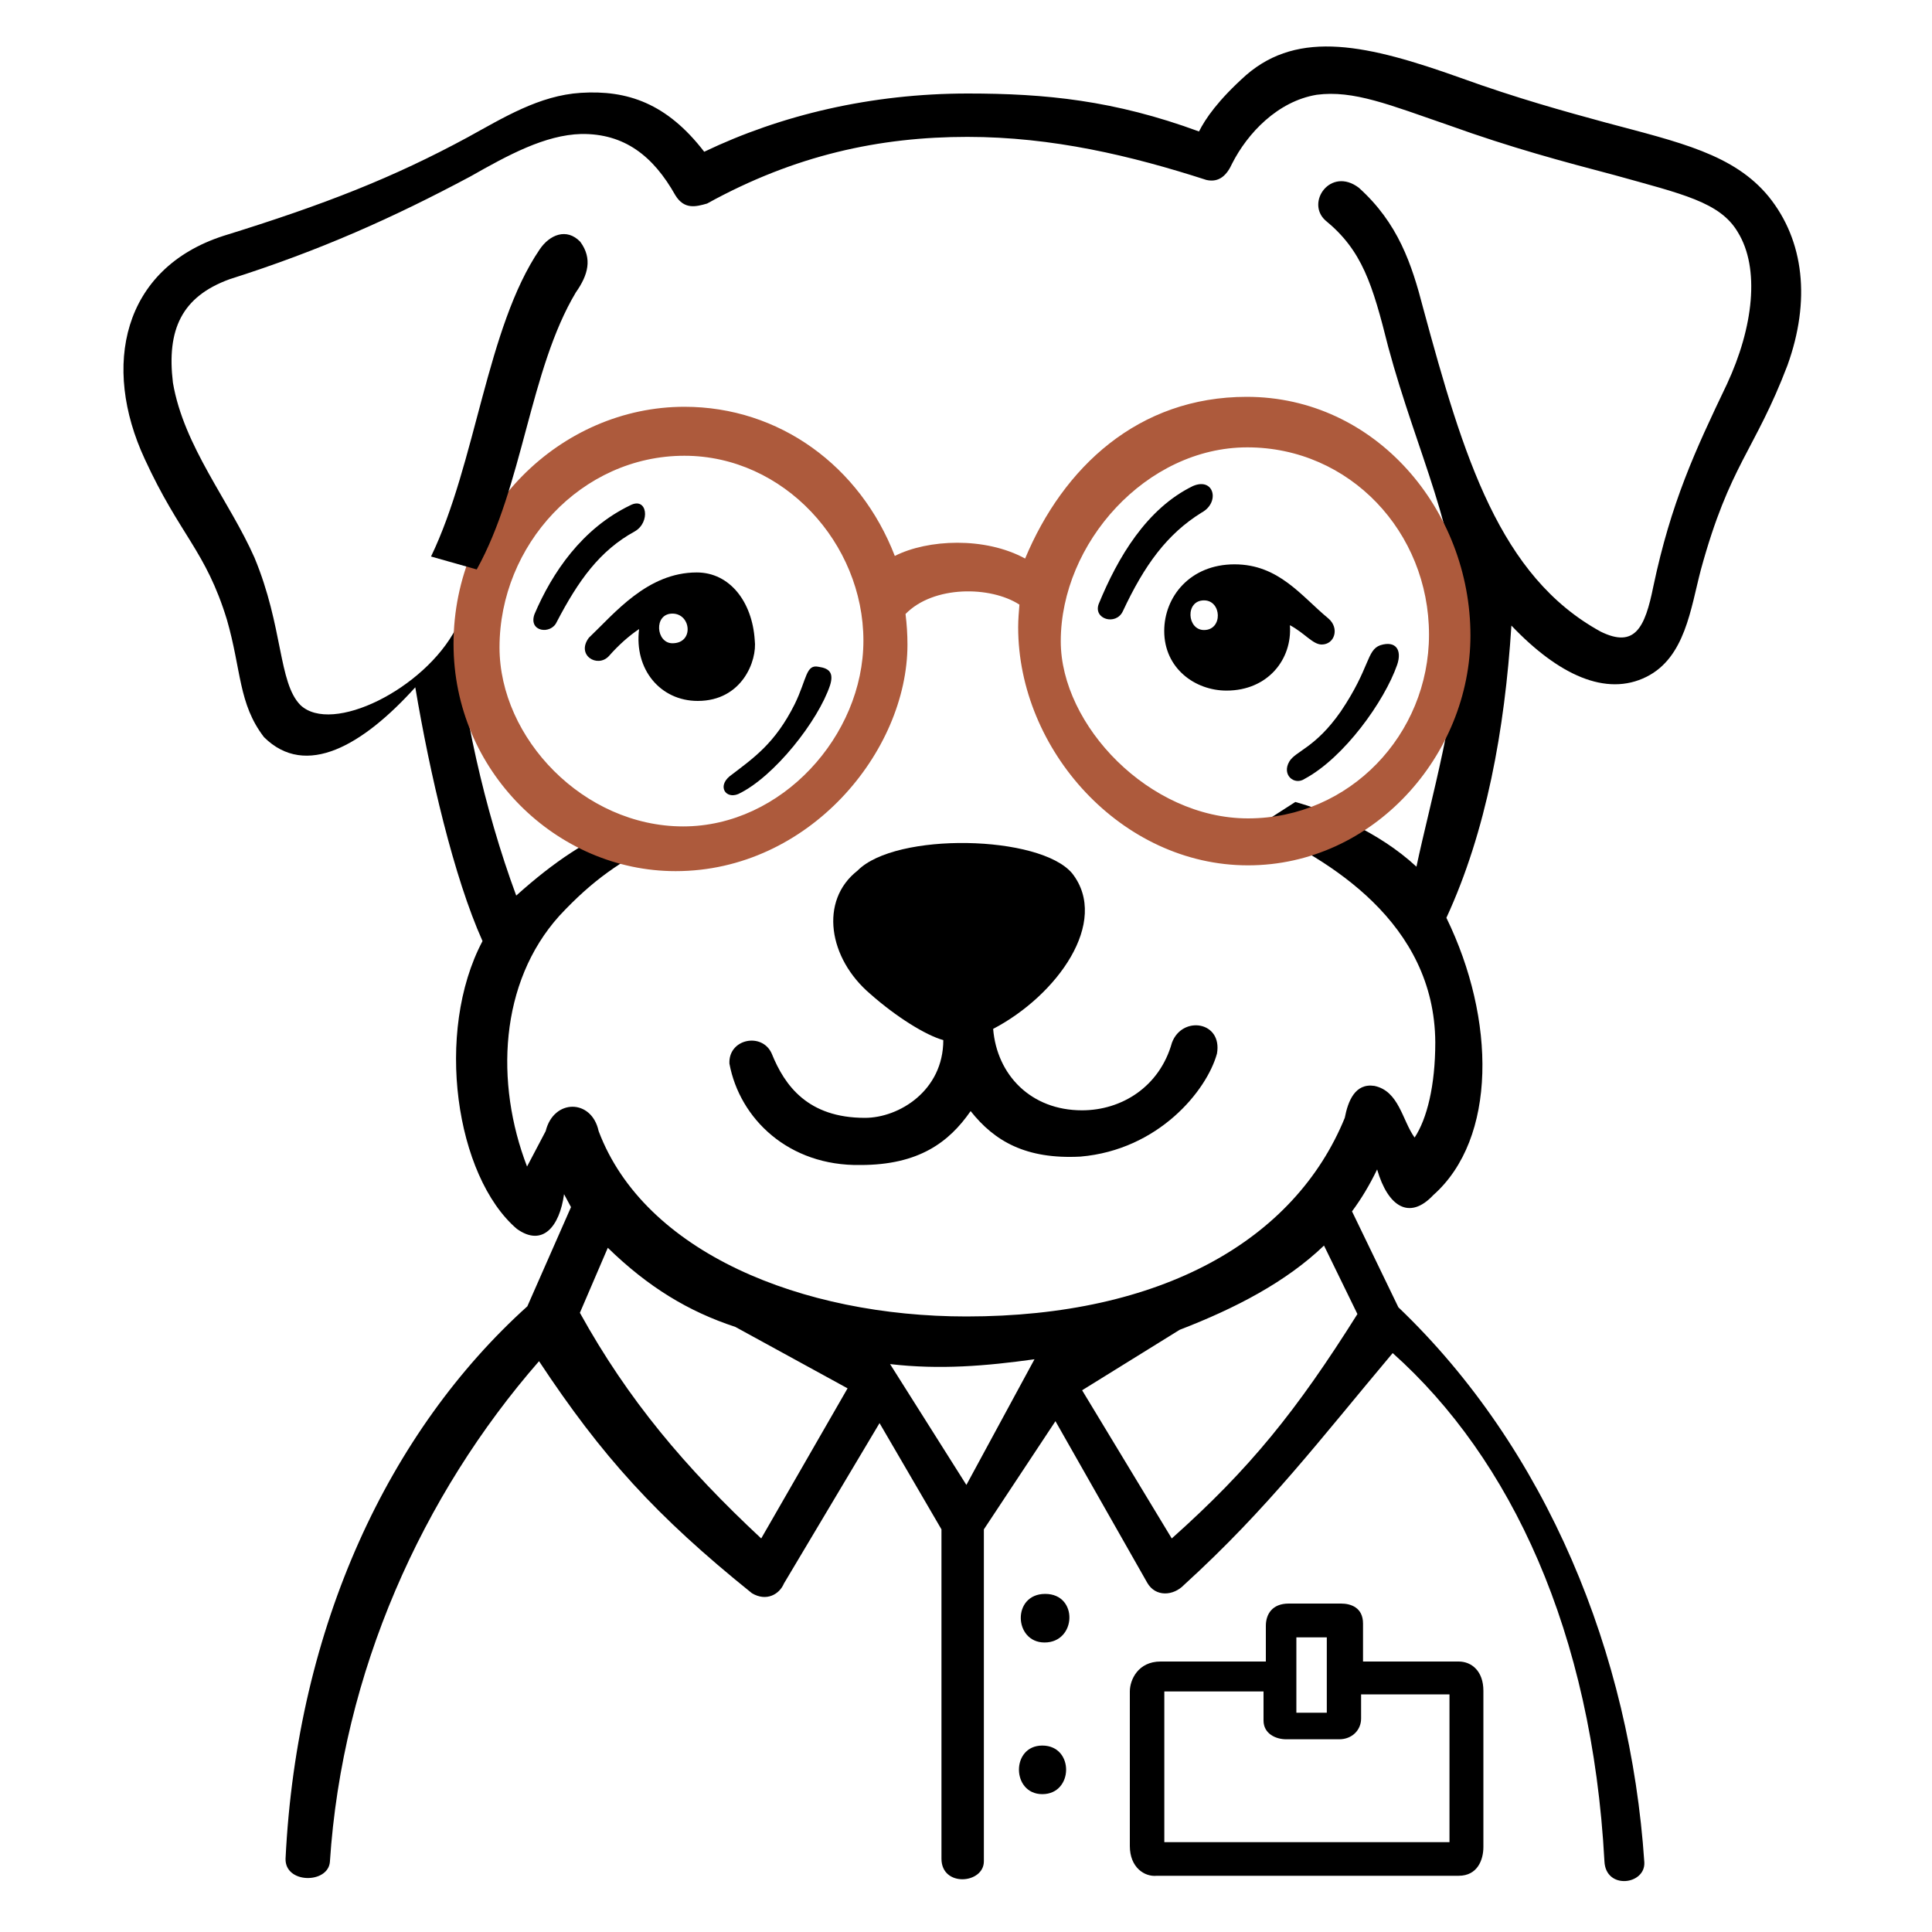
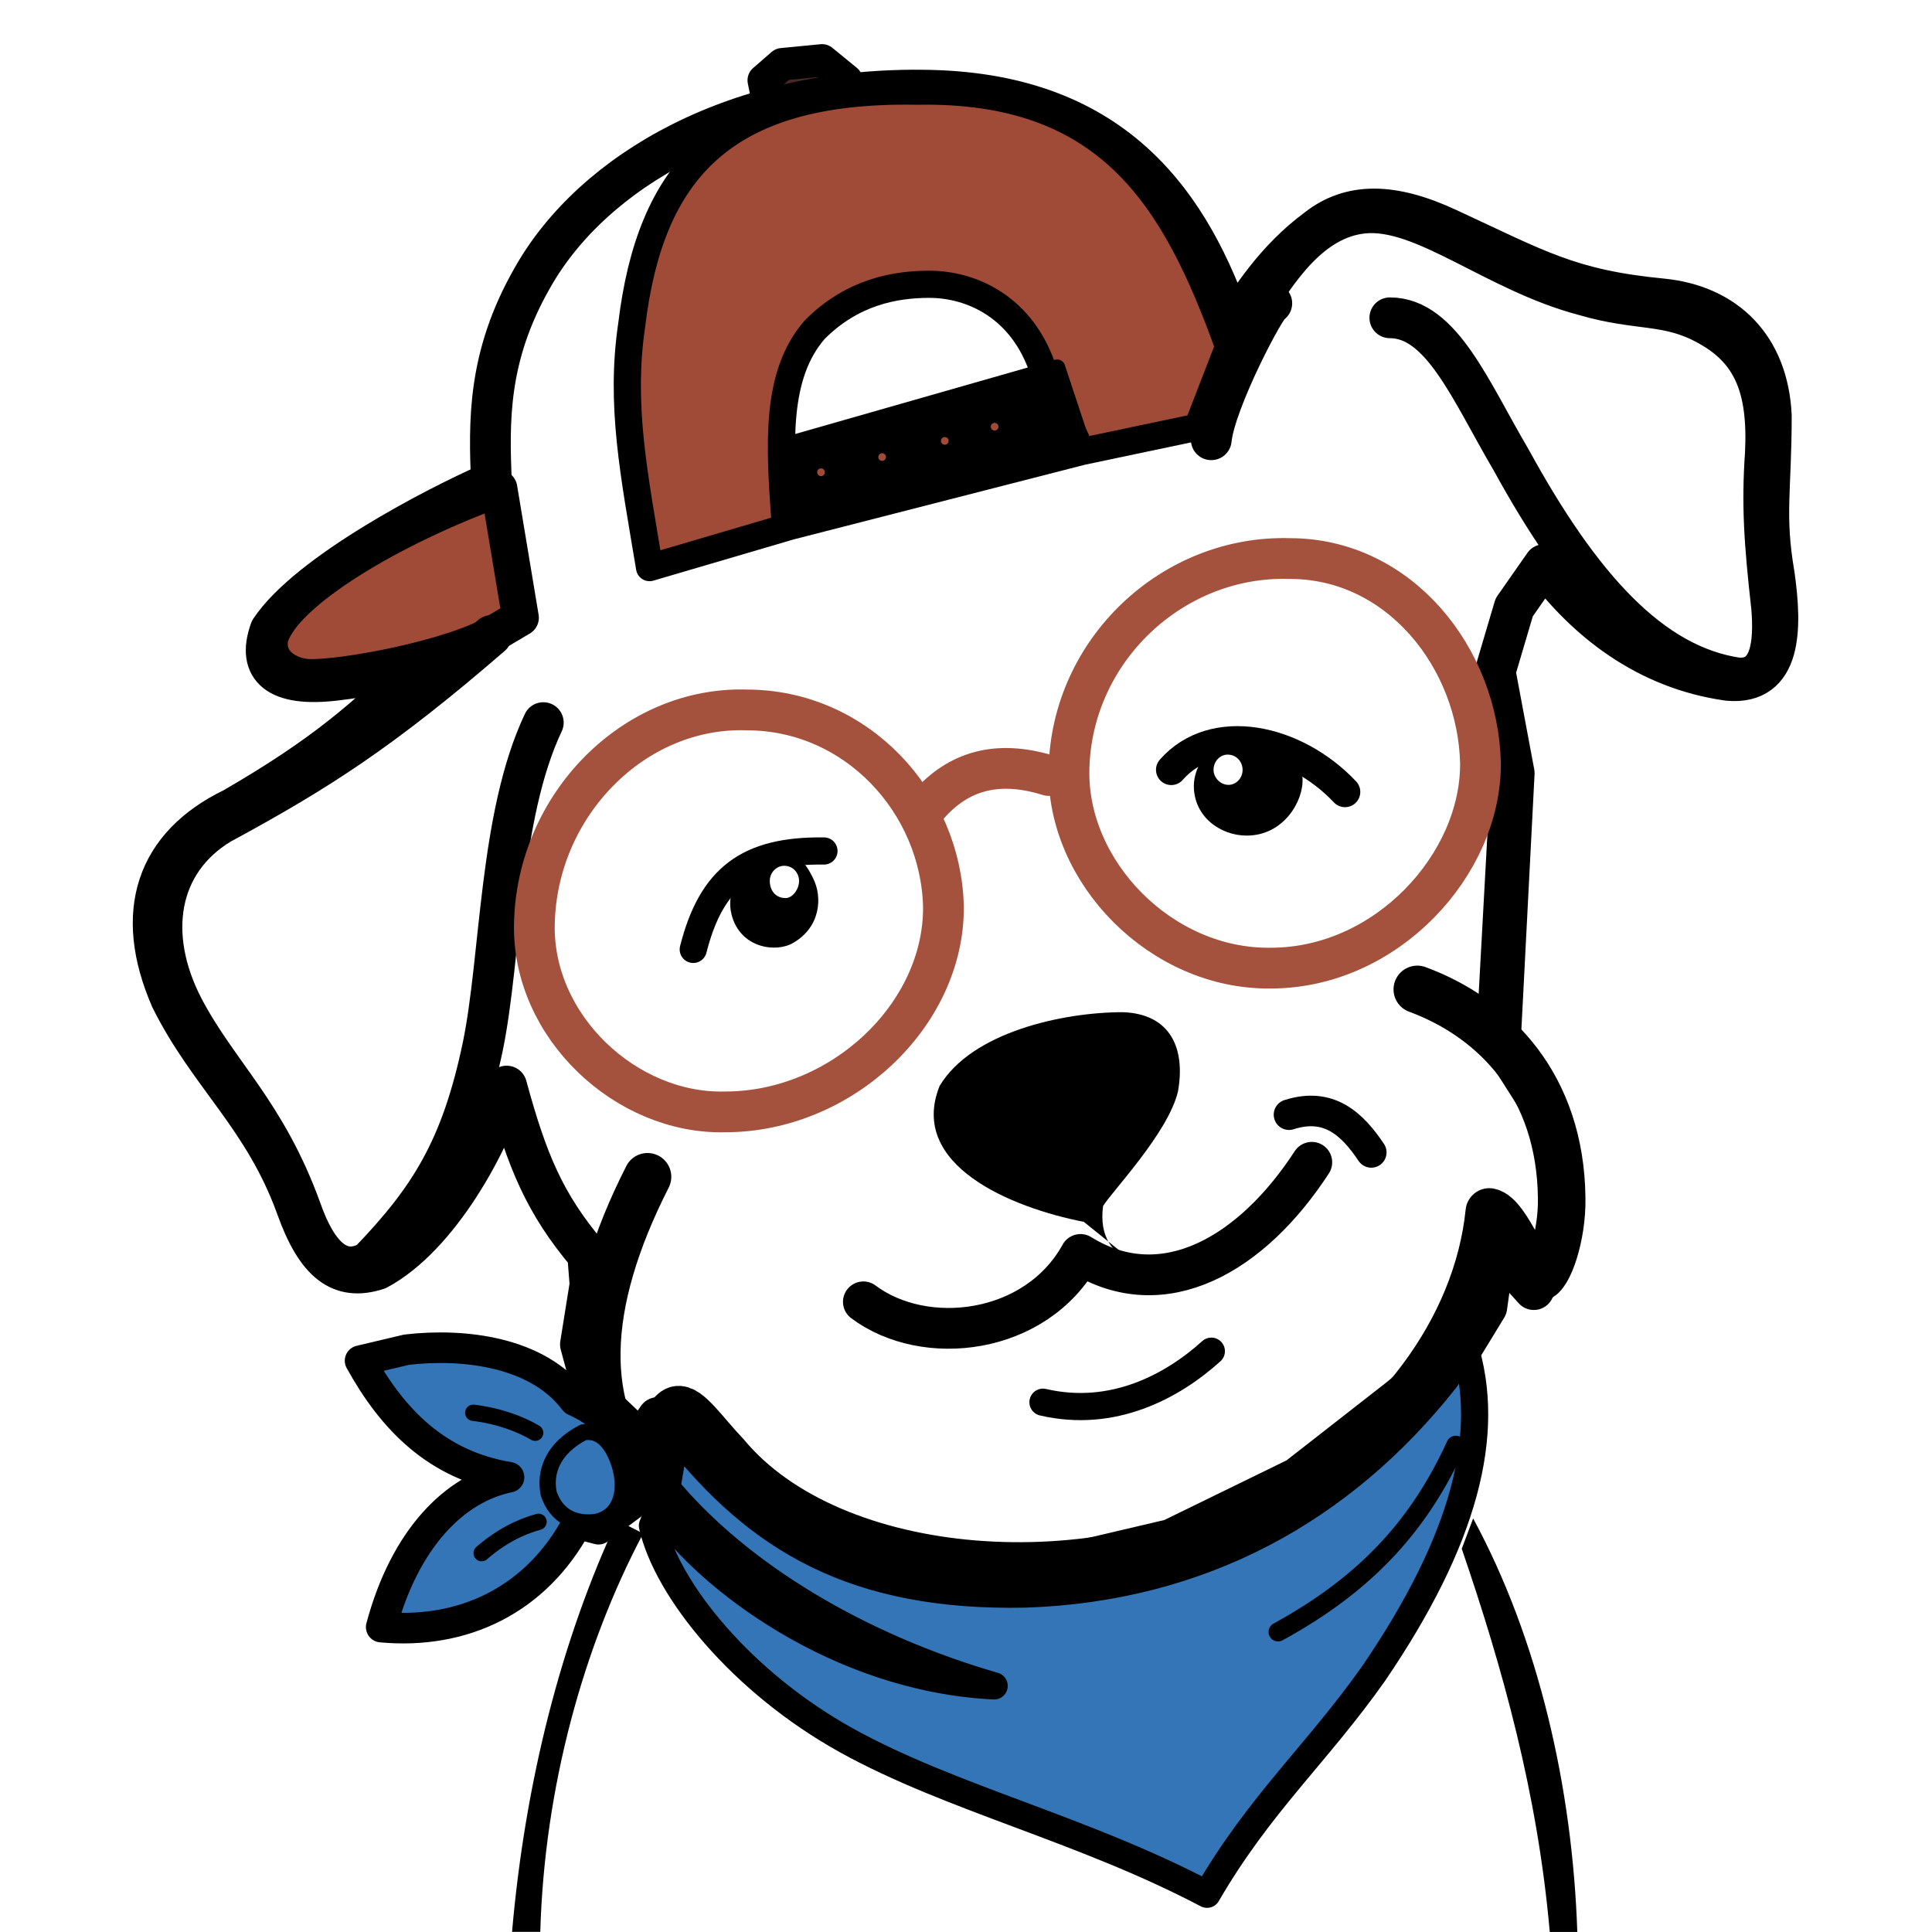
- <svg xmlns="http://www.w3.org/2000/svg" width="200" height="200" viewBox="0 0 200 200">
-   <path d="m183.1 20.36c-3.61-4.4-9.23-5.63-16.87-7.67-4.18-1.14-9.18-2.51-15.09-4.65-9.51-3.39-16.65-5.02-22.14-0.27-2.92 2.61-4.23 4.54-4.88 5.84-8.78-3.23-15.92-3.93-23.92-3.93-10.03 0-19.37 2.23-27.3 6.03-3.87-5.03-7.97-6.4-12.77-6.1-4.33 0.27-8.06 2.6-11.71 4.6-7.7 4.17-14.77 6.95-25.3 10.21-10.47 3.39-12.6 13.49-8.14 23.09 3.65 7.94 6.31 9.47 8.51 16.64 1.51 5.24 1.18 8.7 3.84 12.16 4.33 4.3 10.24 0.84 15.66-5.16 1.51 8.96 3.97 19.6 6.96 26.27-4.99 9.43-2.79 24.35 3.55 29.79 2.66 1.91 4.43-0.23 4.89-3.59l0.72 1.34-4.52 10.27c-14.27 12.86-23.85 33.06-25.03 57.18-0.07 2.61 4.39 2.61 4.59 0.34 1.28-19.64 9.56-37.99 21.65-51.84 6.48 9.8 12.07 16 22.04 24.02 1.51 0.9 2.85 0.1 3.31-1l9.9-16.61 6.41 11v34.09c0 2.98 4.39 2.61 4.39 0.27v-34.36l7.41-11.2 9.51 16.74c0.85 1.47 2.69 1.37 3.81 0.2 8.71-7.94 14.06-15.04 21.59-23.99 12.22 10.91 20.64 28.85 21.92 52.61 0.13 2.98 4.26 2.44 4.13 0.1-1.45-21.57-10.1-42.77-25.46-57.45l-4.8-9.93c0.99-1.34 1.81-2.71 2.6-4.34 1.12 3.87 3.35 5.28 5.81 2.66 6.61-5.86 6.48-18.21 1.36-28.71 4.13-8.95 6.04-19.45 6.73-30.25 4.86 5.1 9.79 7.4 13.99 5.3 4-2.01 4.56-7.04 5.62-11.07 2.99-10.94 5.58-12.28 8.97-21.18 2.4-6.67 1.74-12.89-1.94-17.45zm-152 52.63c-2.3-2.33-1.77-8.09-4.76-15.27-2.59-5.86-7.32-11.51-8.44-18.11-0.66-5.5 0.92-8.9 5.85-10.7 9.38-2.98 16.94-6.37 24.94-10.64 3.93-2.23 7.73-4.3 11.48-4.4 4.46-0.06 7.45 2.27 9.74 6.34 0.92 1.5 2.11 1.2 3.29 0.86 9.11-5.03 17.89-6.9 26.94-6.9 8.78 0 16.95 1.94 24.75 4.46 1.34 0.3 2.13-0.53 2.66-1.7 1.58-3.12 4.7-6.45 8.76-7.12 3.8-0.5 7.53 1.04 13.71 3.17 6.48 2.33 11.74 3.73 17.16 5.16 6.94 1.94 10.87 2.77 12.71 5.88 2.33 3.76 1.61 9.89-1.12 15.75-3.32 6.94-5.78 12.24-7.62 20.95-0.86 4.27-1.91 6.4-5.44 4.67-10.46-5.73-14.19-18.01-18.39-33.51-1.18-4.56-2.59-8.79-6.66-12.45-2.92-2.2-5.52 1.53-3.45 3.39 3.8 3.11 4.86 6.57 6.5 13.1 2.99 11.09 7.32 19.2 7.32 29 0 7.94-2.99 18.1-4.4 24.8-3.93-3.66-9.29-5.8-12.54-6.7l-4 2.57c7.52 3.39 18.42 9.92 18.49 22.31 0 4.49-0.86 7.92-2.14 9.86-1.28-1.77-1.61-4.82-4.17-5.35-2.01-0.3-2.73 1.6-3.06 3.31-5.19 12.69-18.99 20.56-39.17 20.56-17.03 0-33.34-6.63-38.07-19.19-0.72-3.36-4.66-3.36-5.48 0l-1.93 3.67c-3.33-8.65-2.87-19.05 3.34-25.95 3.49-3.76 6.35-5.63 10.22-7.63l-3.5-1.77c-3.79 1.5-7.18 3.71-11.18 7.3-3.32-8.96-5.65-19.59-6.24-27.65-3.26 6.26-12.84 11.02-16.1 7.93zm47.7 86.27c-7.87-7.34-13.78-14.34-18.77-23.36l2.89-6.73c4.17 4.06 8.33 6.59 13.2 8.19l11.62 6.36-8.94 15.54zm21.24-5.54-7.9-12.51c5.16 0.6 9.92 0.2 14.95-0.5l-7.05 13.01zm21.26 5.54-9.28-15.34 10.1-6.26c5.78-2.23 11.01-4.95 14.94-8.72l3.46 7.09c-6.31 10.03-11.11 15.99-19.22 23.23z" fill="#000" />
-   <path d="m108.2 165c-3.46 0-3.26 5.03-0.07 5.03 3.32 0 3.52-5.03 0.07-5.03z" fill="#000" />
-   <path d="m107.9 180.7c-3.26 0-3.19 5.03 0 5.03 3.25 0 3.32-5.03 0-5.03z" fill="#000" />
-   <path d="m151 172h-9.9v-3.93c0-1.67-1.28-2.07-2.27-2.07h-5.42c-1.71 0-2.37 1.1-2.37 2.31v3.69h-10.9c-2.33 0-3.18 1.9-3.18 3.1v16c0 2.21 1.51 3.21 2.79 3.08h31.25c1.97 0 2.56-1.68 2.56-2.98v-16.17c0-2.03-1.21-3.03-2.56-3.03zm-16.8-2.5h3.15v7.8h-3.15v-7.8zm15.83 21.2h-29.5v-15.6h10.27v3.01c0 1.37 1.28 1.94 2.34 1.94h5.49c1.35 0 2.27-0.97 2.27-2.14v-2.51h9.15v15.3h-0.02z" fill="#000" />
-   <path d="m111 90.42c-3.32-4-18.29-4.3-22.22-0.3-4 3.12-3.01 9.11 1.32 12.78 2.63 2.33 5.72 4.27 7.55 4.77 0 5.24-4.59 8.05-8.11 8.05-5.91 0-8.31-3.33-9.65-6.65-0.99-2.24-4.51-1.54-4.38 1.04 1.06 5.69 6.12 10.62 13.57 10.49 6.05 0 9.17-2.37 11.4-5.58 2.46 3.11 5.72 5.01 11.38 4.71 8.07-0.7 13.06-6.82 14.12-10.66 0.59-3.36-3.61-3.96-4.66-1.13-1.28 4.57-5.21 7-9.31 7-5.29 0-8.81-3.66-9.2-8.43 6.61-3.46 12.1-11.07 8.19-16.09z" fill="#000" />
-   <path d="m70.85 42.11c-12.8 0-23.9 10.84-23.9 24.55 0 13.15 10.67 23.52 22.99 23.52 13.8 0 24-12.39 24-23.46 0-1.06-0.07-2.1-0.2-3.16 2.89-2.97 8.8-2.91 11.79-0.97-0.06 0.77-0.13 1.54-0.13 2.34 0 12.69 10.67 24.65 23.79 24.65 12.96 0 23.03-11.4 23.03-23.79 0-12.98-9.8-24.71-23.16-24.71-11.24 0-19 7.3-22.94 16.74-4.16-2.27-10.07-2-13.49-0.27-3.59-9.3-11.95-15.44-21.78-15.44zm58.27 4.2c10.6 0 18.81 8.77 18.81 19.38 0 10.33-8.21 19.03-18.74 19.03-10.23 0-19.38-9.66-19.38-18.33 0-10.17 8.85-20.08 19.31-20.08zm-58.27 0.87c10.29 0 18.53 9.07 18.53 19.14 0 9.8-8.43 19.23-18.66 19.23-10.3 0-19.01-9.13-19.01-18.53 0-10.6 8.48-19.84 19.14-19.84z" fill="#AD5A3C" />
-   <path d="m55.86 25.83c-5.49 8.08-6.57 22.08-11.24 31.78l4.73 1.34c4.8-8.64 5.46-20.64 10.26-28.68 1.27-1.8 1.74-3.5 0.46-5.24-1.41-1.47-3.18-0.74-4.21 0.8z" fill="#000" />
-   <path d="m65.24 52.31c-4.99 2.4-8.08 6.97-9.91 11.27-0.66 1.84 1.71 2.14 2.3 0.81 2.23-4.27 4.43-7.38 8.08-9.38 1.64-0.93 1.31-3.63-0.47-2.7z" fill="#000" />
-   <path d="m123.5 50.31c-4.8 2.33-7.79 7.4-9.76 12.21-0.59 1.57 1.77 2.27 2.49 0.77 2.23-4.77 4.56-8 8.18-10.24 1.9-1.04 1.28-3.67-0.91-2.74z" fill="#000" />
-   <path d="m142.9 66.79c-1.45 0.5-1.05 2.34-4.11 6.87-2.63 3.77-4.66 4.07-5.32 5.17-0.82 1.4 0.53 2.5 1.58 1.8 4.1-2.2 8.26-8.03 9.58-11.8 0.53-1.54-0.13-2.54-1.73-2.04z" fill="#000" />
-   <path d="m84.76 69.03c-1.35-0.3-1.21 1.23-2.49 3.86-2.04 4.07-4.21 5.54-6.74 7.47-1.28 1.07-0.39 2.37 0.89 1.84 3.73-1.77 8.29-7.6 9.51-11.27 0.39-1.27-0.07-1.74-1.17-1.9z" fill="#000" />
-   <path d="m72.13 59.26c-5.12 0-8.51 4.23-11.17 6.76-1.35 1.8 0.89 3.17 2.07 1.9 0.99-1.13 2.08-2.1 3.13-2.8-0.53 4.17 2.2 7.44 6.07 7.44 4.59 0 6.17-4.17 5.9-6.3-0.26-3.97-2.59-7-6-7zm-2.52 7.33c-1.71 0-1.97-3.07 0-3.07 1.93 0 2.26 3.07 0 3.07z" fill="#000" />
-   <path d="m127.8 58.42c-4.62 0-7.28 3.37-7.28 6.9 0 3.87 3.19 6.17 6.45 6.17 4.26 0 6.82-3.23 6.56-6.77 1.51 0.8 2.37 2 3.29 2 1.35 0 1.87-1.7 0.69-2.7-2.79-2.3-5.12-5.6-9.71-5.6zm-3.16 6.8c-1.77 0-1.97-3.07 0-3.07 1.84 0 1.97 3.07 0 3.07z" fill="#000" />
+ <svg xmlns="http://www.w3.org/2000/svg" width="256" height="256" fill="none" viewBox="0 0 256 256">
+   <path d="m101.2 10.64 2.45-2.13 5.28-0.51 3.23 2.64-0.35 2.21-9.91 1.27-0.7-3.48z" fill="#4A2826" stroke="#000" stroke-linecap="round" stroke-linejoin="round" stroke-width="4.3" />
+   <path d="m163.3 43.29c-5.47-15.85-15.19-30.77-40.09-31.33-25.54-0.58-44.72 10.78-52.64 24.81-6.06 10.56-5.76 19.22-5.46 27.15-7.33 3.2-24.28 12.01-29.3 19.56-1.86 5.18 1.1 7.51 8.47 6.68 4.83-0.54 9.68-1.69 11.9-2.37-7.69 7.37-12.92 12.15-25.27 19.3-10.22 4.94-13.25 13.82-8.27 25.25 5.1 10.24 12.33 15.69 16.64 27.63 2.64 7.39 5.84 9.85 10.75 8.24 8.18-4.39 14.95-16.94 17.1-24.3 2.69 9.86 4.99 15.52 10.74 22.33l0.31 3.97-1.27 7.93 1.92 7.1 6.11 5.8 2.21-3.21 6.16 7.98 11.38 7.1 14.34 4.32 18.95 0.78 17.21-4.04 16.72-8.16 13.54-10.57 8.54-7.1 3.02-4.95 1.11-7.98 5.12 5.67 2.84-5.67 1.11-7.98-2.59-10.21-5.79-9.1 1.83-35.48-2.52-13.45 2.52-8.51 3.96-5.67c5.51 7.37 13.52 13.84 24.41 15.35 7.1 0.64 7.1-6.92 6.09-14.02-1.36-7.93-0.39-11.2-0.39-21.06-0.43-9.1-5.98-14.61-14.4-15.47-12.41-1.19-16.7-3.9-28.42-9.31-7.47-3.49-12.98-3.46-17.38 0-5.55 4.1-8.69 9.21-11.21 12.99z" fill="#FEFFFE" stroke="#000" stroke-linecap="round" stroke-linejoin="round" stroke-width="5.4" />
+   <path d="m162.8 45.93c-7.06-19.63-15.82-34.32-41.27-33.85-26.02-0.47-35.39 10.89-37.82 30.94-1.58 10.67 0.3 19.79 2.36 32.19l18.58-5.46 38.72-9.93 15.3-3.22 4.13-10.67z" fill="#A04A38" stroke="#000" stroke-linecap="round" stroke-linejoin="round" stroke-width="3.6" />
+   <path d="m104 68.91c-0.72-10.13-1.26-19.2 3.93-25.2 4.98-5.03 10.68-6.04 15.21-6.04 5.63 0 12.35 3.04 15.09 11.4l4.37 9.2-38.6 10.64z" fill="#FEFFFE" stroke="#000" stroke-linecap="round" stroke-linejoin="round" stroke-width="3.6" />
+   <path d="m104 59.02 36.07-10.31 3.28 9.9-39.01 10.3-0.34-9.89z" fill="#000" stroke="#000" stroke-linecap="round" stroke-linejoin="round" stroke-width="2.16" />
+   <path d="m109.3 62.58c0 0.28-0.23 0.51-0.51 0.51s-0.51-0.23-0.51-0.51c0-0.29 0.23-0.52 0.51-0.52s0.51 0.23 0.51 0.52z" fill="#A04A38" stroke="#000" stroke-linecap="round" stroke-linejoin="round" stroke-width="3.6" />
+   <path d="m117.4 60.56c0 0.28-0.23 0.51-0.51 0.51s-0.51-0.23-0.51-0.51 0.23-0.51 0.51-0.51 0.51 0.23 0.51 0.51z" fill="#A04A38" stroke="#000" stroke-linecap="round" stroke-linejoin="round" stroke-width="3.6" />
+   <path d="m125.7 58.42c0 0.28-0.23 0.51-0.51 0.51s-0.51-0.23-0.51-0.51 0.23-0.51 0.51-0.51 0.51 0.23 0.51 0.51z" fill="#A04A38" stroke="#000" stroke-linecap="round" stroke-linejoin="round" stroke-width="3.6" />
+   <path d="m132.3 56.54c0 0.28-0.23 0.51-0.51 0.51s-0.51-0.23-0.51-0.51 0.23-0.51 0.51-0.51 0.51 0.23 0.51 0.51z" fill="#A04A38" stroke="#000" stroke-linecap="round" stroke-linejoin="round" stroke-width="3.6" />
+   <path d="m66.12 64.72 2.85 17.13-4.15 2.46c-7.01 3.49-21.6 5.92-24.66 5.38s-4.98-2.62-4.34-5.38c1.92-5.97 15.99-14.4 30.3-19.59z" fill="#A04A38" stroke="#000" stroke-linecap="round" stroke-linejoin="round" stroke-width="4.86" />
+   <path d="m165.8 41.31c3.37-5.32 7.75-12.35 14.85-13.07 7.98-0.8 17.36 7.75 29.26 10.89 7.29 2.14 11.03 0.96 16.42 3.97 5.97 3.27 8.02 8.31 7.59 16.97-0.47 6.76-0.14 11.79 0.83 20.41 0.38 4.61 0 9.68-4.54 9.35-11.44-1.69-20.79-12.12-29.98-28.9-5.38-9.13-9.21-18.82-16.07-18.82" fill="#FEFFFE" />
+   <path d="m165.8 41.31c3.37-5.32 7.75-12.35 14.85-13.07 7.98-0.8 17.36 7.75 29.26 10.89 7.29 2.14 11.03 0.96 16.42 3.97 5.97 3.27 8.02 8.31 7.59 16.97-0.47 6.76-0.14 11.79 0.83 20.41 0.38 4.61 0 9.68-4.54 9.35-11.44-1.69-20.79-12.12-29.98-28.9-5.38-9.13-9.21-18.82-16.07-18.82" stroke="#000" stroke-linecap="round" stroke-linejoin="round" stroke-width="5.4" />
+   <path d="m160.5 58.27c0.52-5.19 7.44-18.28 8.02-18.08" stroke="#000" stroke-linecap="round" stroke-linejoin="round" stroke-width="5.4" />
+   <path d="m71.99 95.75c-5.87 12.43-5.57 30.96-8 42.83-2.84 13.63-7.07 20.27-15.09 28.6-3.89 2.11-6.86-0.79-8.98-6.82-4.69-12.99-11.01-18.05-15.61-26.8-5.02-9.65-3.43-19.35 4.9-24.38 12.91-6.99 21.3-12.35 35.9-24.97" stroke="#000" stroke-linecap="round" stroke-linejoin="round" stroke-width="5.4" />
+   <path d="m198.4 136 1.84-33.61-1.84-11.33" stroke="#000" stroke-linecap="round" stroke-linejoin="round" stroke-width="5.4" />
+   <path d="m187.8 131.1c10.34 3.82 18.96 12.8 19.13 27.61 0.1 5.19-1.82 10.46-3.09 10.6-1.26 0.14-4.11-8.25-6.5-8.72-1.58 15.59-12.76 30.36-28.41 38.38-23.5 13.44-58.7 10.71-72.75-6.17-2.85-3-5.05-6.33-6.46-5.99-1.78 0.47-3.1 7.01-4.48 9.94-8.48-9.94-8.14-23.7 0.56-40.82" stroke="#000" stroke-linecap="round" stroke-linejoin="round" stroke-width="6.3" />
+   <path d="m170.8 147.7c5.27-1.69 8.37 1.22 10.9 5" stroke="#000" stroke-linecap="round" stroke-linejoin="round" stroke-width="4.05" />
+   <path d="m114.4 172.5c8.13 6.1 22.86 4.41 28.77-6.28 10.98 6.82 22.72 0 30.65-12.21" stroke="#000" stroke-linecap="round" stroke-linejoin="round" stroke-width="5.4" />
+   <path d="m124.5 143.9c4.27-7.15 16.35-9.78 24.3-9.78 6.32 0.23 8.3 4.83 7.29 10.49-1.27 5.5-8.92 13.45-9.93 15.21-0.54 4.09 1.31 6.41 4.05 7.39l-6.6-5.31c-9.56-1.86-23.31-7.5-19.11-18z" fill="#000" />
+   <path d="m123.1 106.6c3.84-4.32 8.92-6.01 15.87-3.84" stroke="#A4523E" stroke-linecap="round" stroke-linejoin="round" stroke-width="5.4" />
+   <path d="m170.9 74.01c-15.52-0.47-28.92 12.15-29.25 27.9-0.33 13.64 12.22 26.57 26.73 26.37 15.4 0 27.9-13.81 27.79-27.17-0.31-13.8-10.64-27.1-25.27-27.1z" fill="#FEFFFE" stroke="#A4523E" stroke-linecap="round" stroke-linejoin="round" stroke-width="5.4" />
+   <path d="m98.93 94.07c-14.88-0.47-27.78 12.55-28.12 28.3-0.33 13.64 12.17 25.3 25.28 24.96 15.4 0 29.02-12.82 28.92-27.18-0.31-13.79-11.45-26.08-26.08-26.08z" fill="#FEFFFE" stroke="#A4523E" stroke-linecap="round" stroke-linejoin="round" stroke-width="5.4" />
+   <path d="m155.2 102c5.62-6.4 16.39-4.1 23.02 2.93" stroke="#000" stroke-linecap="round" stroke-linejoin="round" stroke-width="4.05" />
+   <path d="m165.6 98.04c-5.66-0.4-7.41 3.77-7.41 6.09 0 4.09 3.51 6.59 7.01 6.59 4.9 0 7.57-4.61 7.39-7.61-0.34-3.1-3.65-4.86-6.99-5.07z" fill="#000" />
+   <path d="m162.8 104c-1.11 0-2-0.98-2-1.98 0-1.17 0.89-2.03 1.86-2.03 1.21 0 1.99 0.97 1.99 2.03 0 1.1-0.88 1.98-1.85 1.98z" fill="#FEFFFE" />
+   <path d="m91.86 125.8c2.42-9.52 7.25-13.17 17.32-13.04" stroke="#000" stroke-linecap="round" stroke-linejoin="round" stroke-width="3.6" />
+   <path d="m102.5 113.1c-5.15 1.64-6.25 5.5-5.56 8.11 1.16 4.45 5.89 5.06 8.14 3.74 3.63-2.08 3.95-6.05 2.65-8.6-1.19-2.45-2.65-3.92-5.23-3.25z" fill="#000" />
+   <path d="m104.1 119c-1.4 0-2.1-1.1-2.1-2.26 0-1.17 0.93-2.02 1.9-2.02 1.2 0 1.98 0.97 1.98 2.02 0 1.11-0.88 2.26-1.78 2.26z" fill="#FEFFFE" />
+   <path d="m138.2 185.8c9.24 2.15 17.12-2.07 22.31-6.76" stroke="#000" stroke-linecap="round" stroke-linejoin="round" stroke-width="3.6" />
+   <path d="m195.2 201.2c8.66 16.01 13.16 35.64 13.8 54.79h-3.65c-1.6-18.29-6.22-34.89-11.66-50.77l1.51-4.02z" fill="#000" />
+   <path d="m85.22 203.2c-7.94 14.99-13.09 33.69-13.63 52.78h-3.74c1.73-19.89 6.54-38.69 13.94-54.54l3.43 1.76z" fill="#000" />
+   <path d="m194 178.2c3.73 11.72 0.07 25.85-11.96 43.51-7.52 10.67-15.11 17.24-22.1 29.29-16.59-8.72-33.86-12.69-47.76-20.38-13.89-7.7-23.81-19.94-25.73-28.46l1.99-4.87c9.58 11.43 25.36 20.91 43.29 26.1-20.82-1.01-38.06-14.45-43.93-22.97l1.76-10.3c10.87 13.79 23.62 21.58 46.36 21.1 23.1-0.8 41.88-11.01 55.71-28.57l2.37-4.45z" fill="#3375B7" stroke="#000" stroke-linecap="round" stroke-linejoin="round" stroke-width="3.6" />
+   <path d="m192.9 191.5c-4.79 10.46-11.69 18.25-23.55 24.74" stroke="#000" stroke-linecap="round" stroke-linejoin="round" stroke-width="2.52" />
+   <path d="m76.13 185.6c-4.84-6.47-14.62-7.65-22.25-6.76l-6.17 1.46c4.3 7.79 10.17 13.86 19.74 15.44-7.24 1.48-13.81 8.17-16.94 19.86 10.8 1.01 20.51-3.53 25.96-13.7l2.84 0.73 4.74-3.52c0.89-5.33-1.95-10.88-7.92-13.51z" fill="#3375B7" stroke="#000" stroke-linecap="round" stroke-linejoin="round" stroke-width="4.05" />
+   <path d="m77.28 189.8c-4.09 2.12-5.15 5.32-4.57 8.12 1.01 3 3.42 4.12 6.26 3.75 3.06-0.61 4.29-3.75 3.13-7.6-0.82-2.62-2.41-4.77-4.82-4.27z" fill="#3375B7" stroke="#000" stroke-linecap="round" stroke-linejoin="round" stroke-width="2.16" />
+   <path d="m62.71 187.2c3.41 0.4 6.37 1.55 8.2 2.65" stroke="#000" stroke-linecap="round" stroke-linejoin="round" stroke-width="2.16" />
+   <path d="m63.82 205.8c2.43-2.12 5.02-3.47 7.54-4.15" stroke="#000" stroke-linecap="round" stroke-linejoin="round" stroke-width="2.16" />
</svg>
